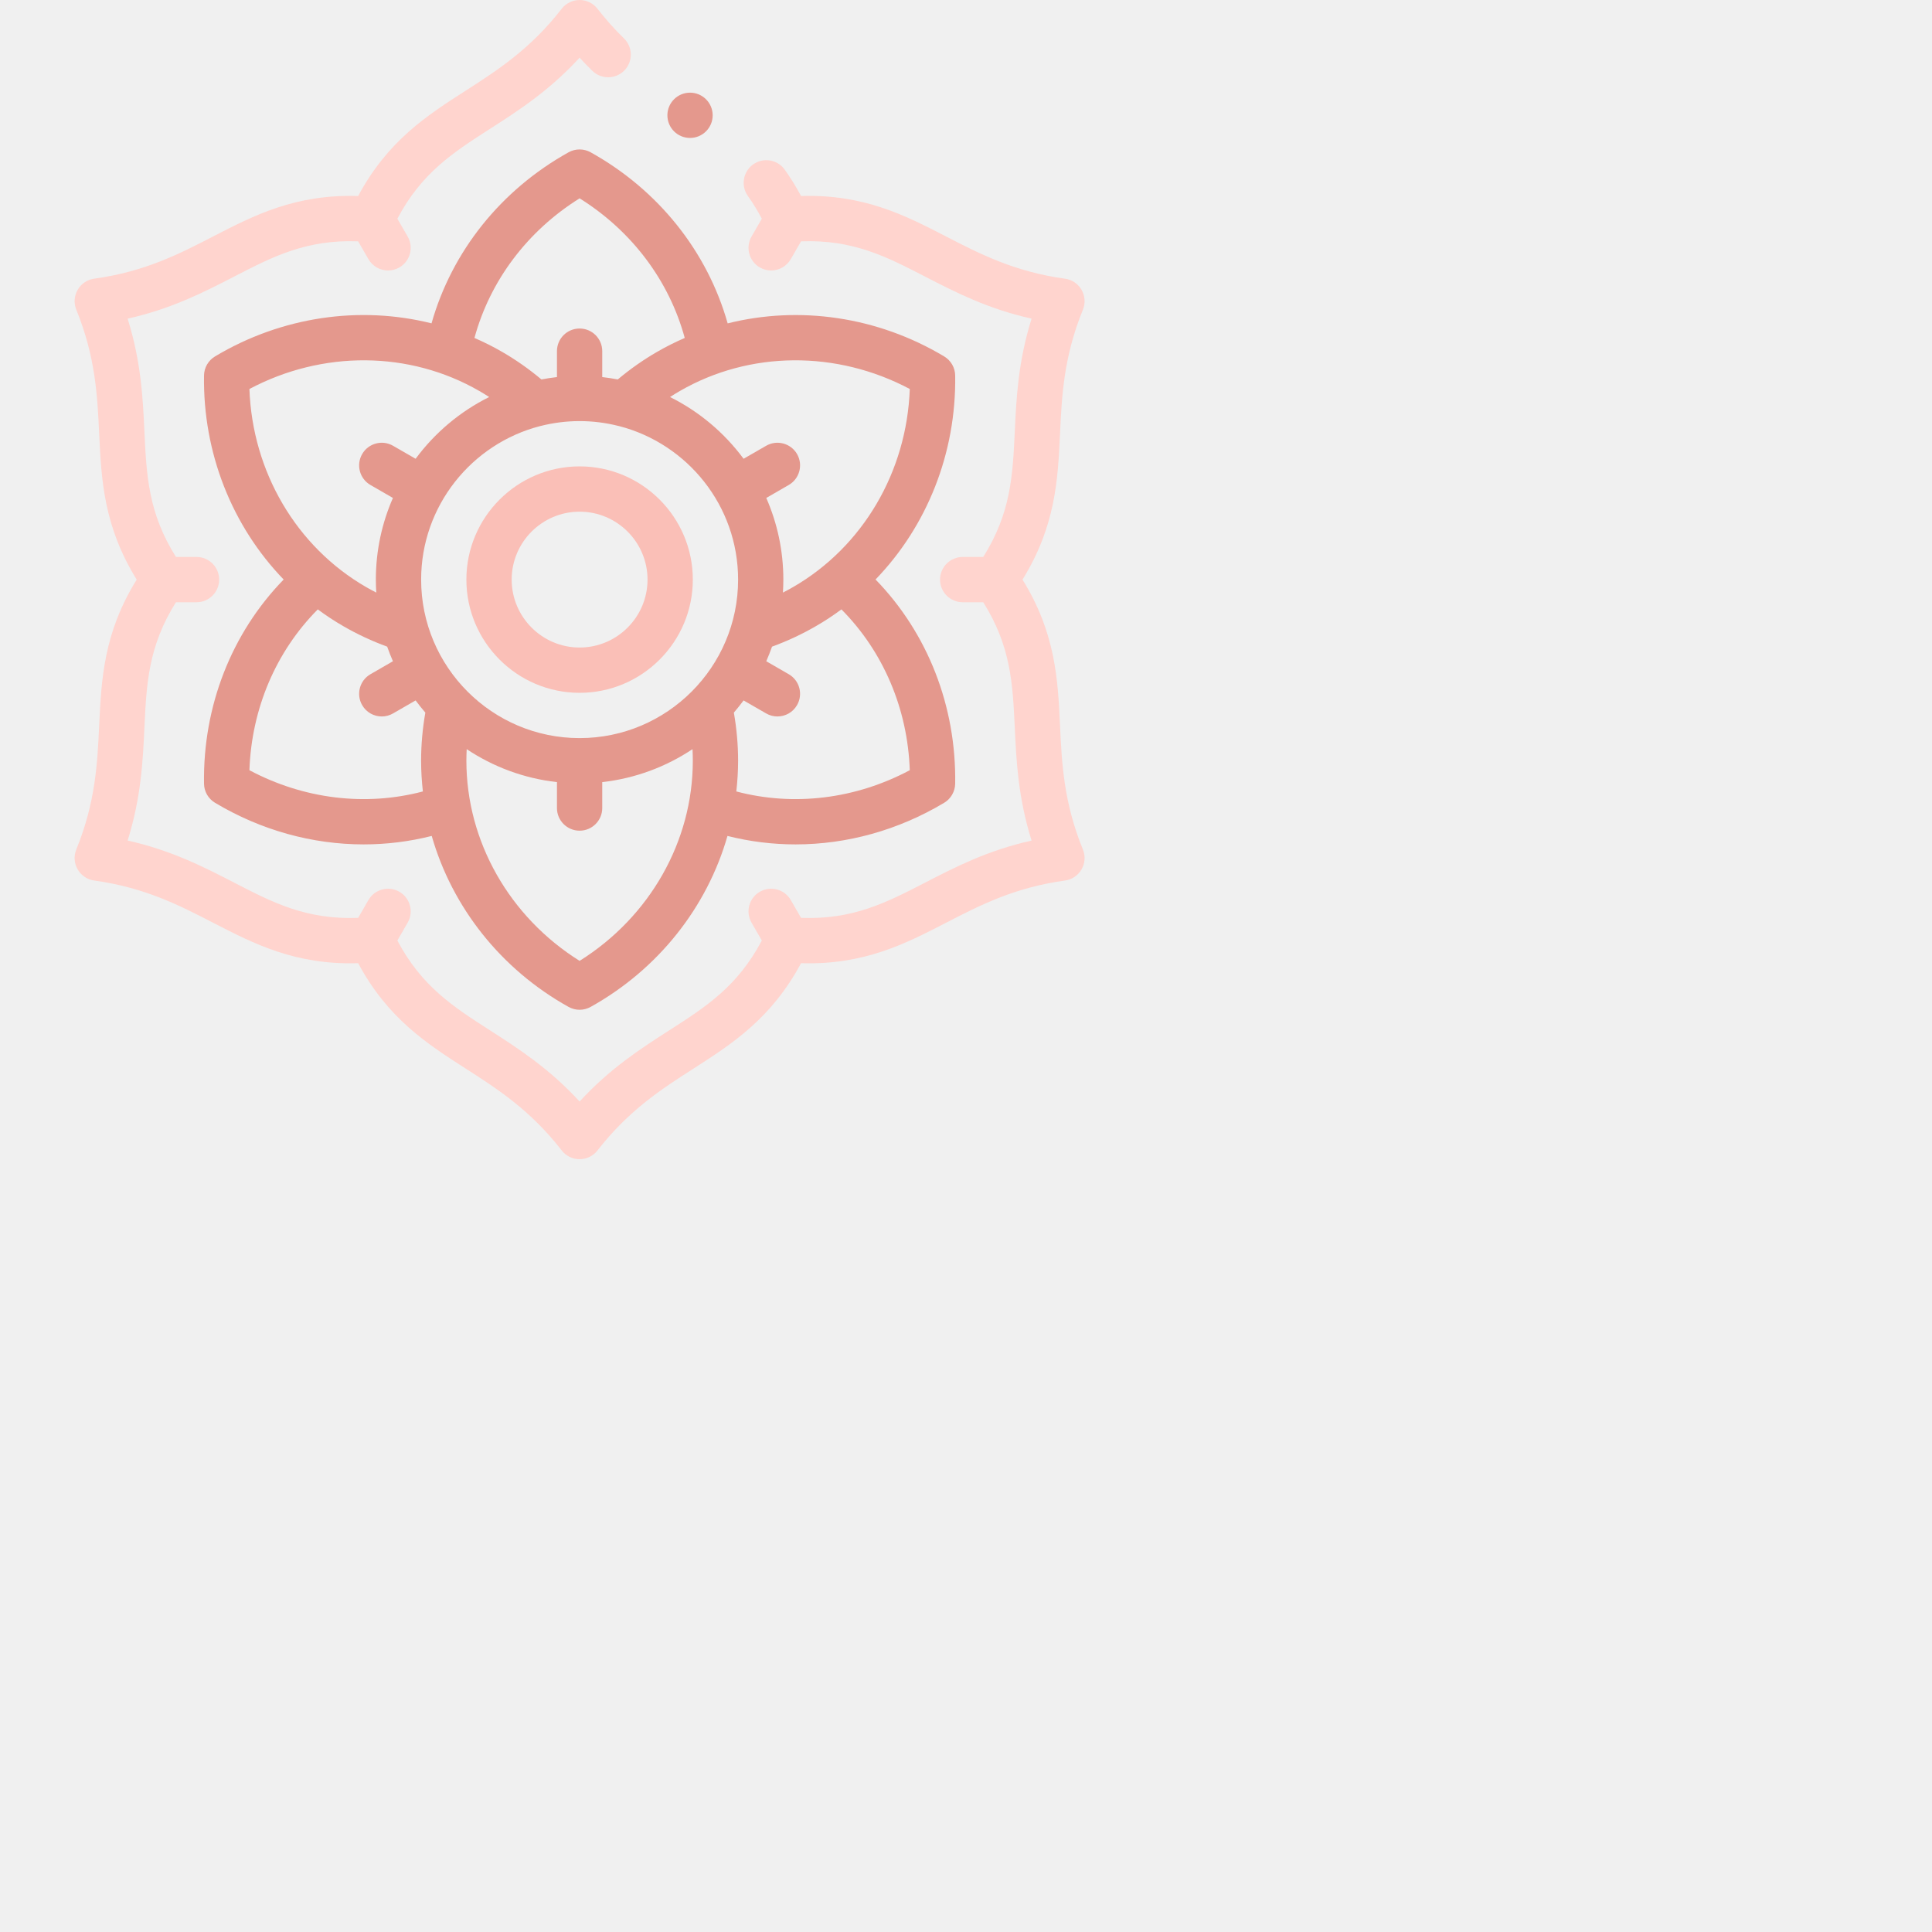
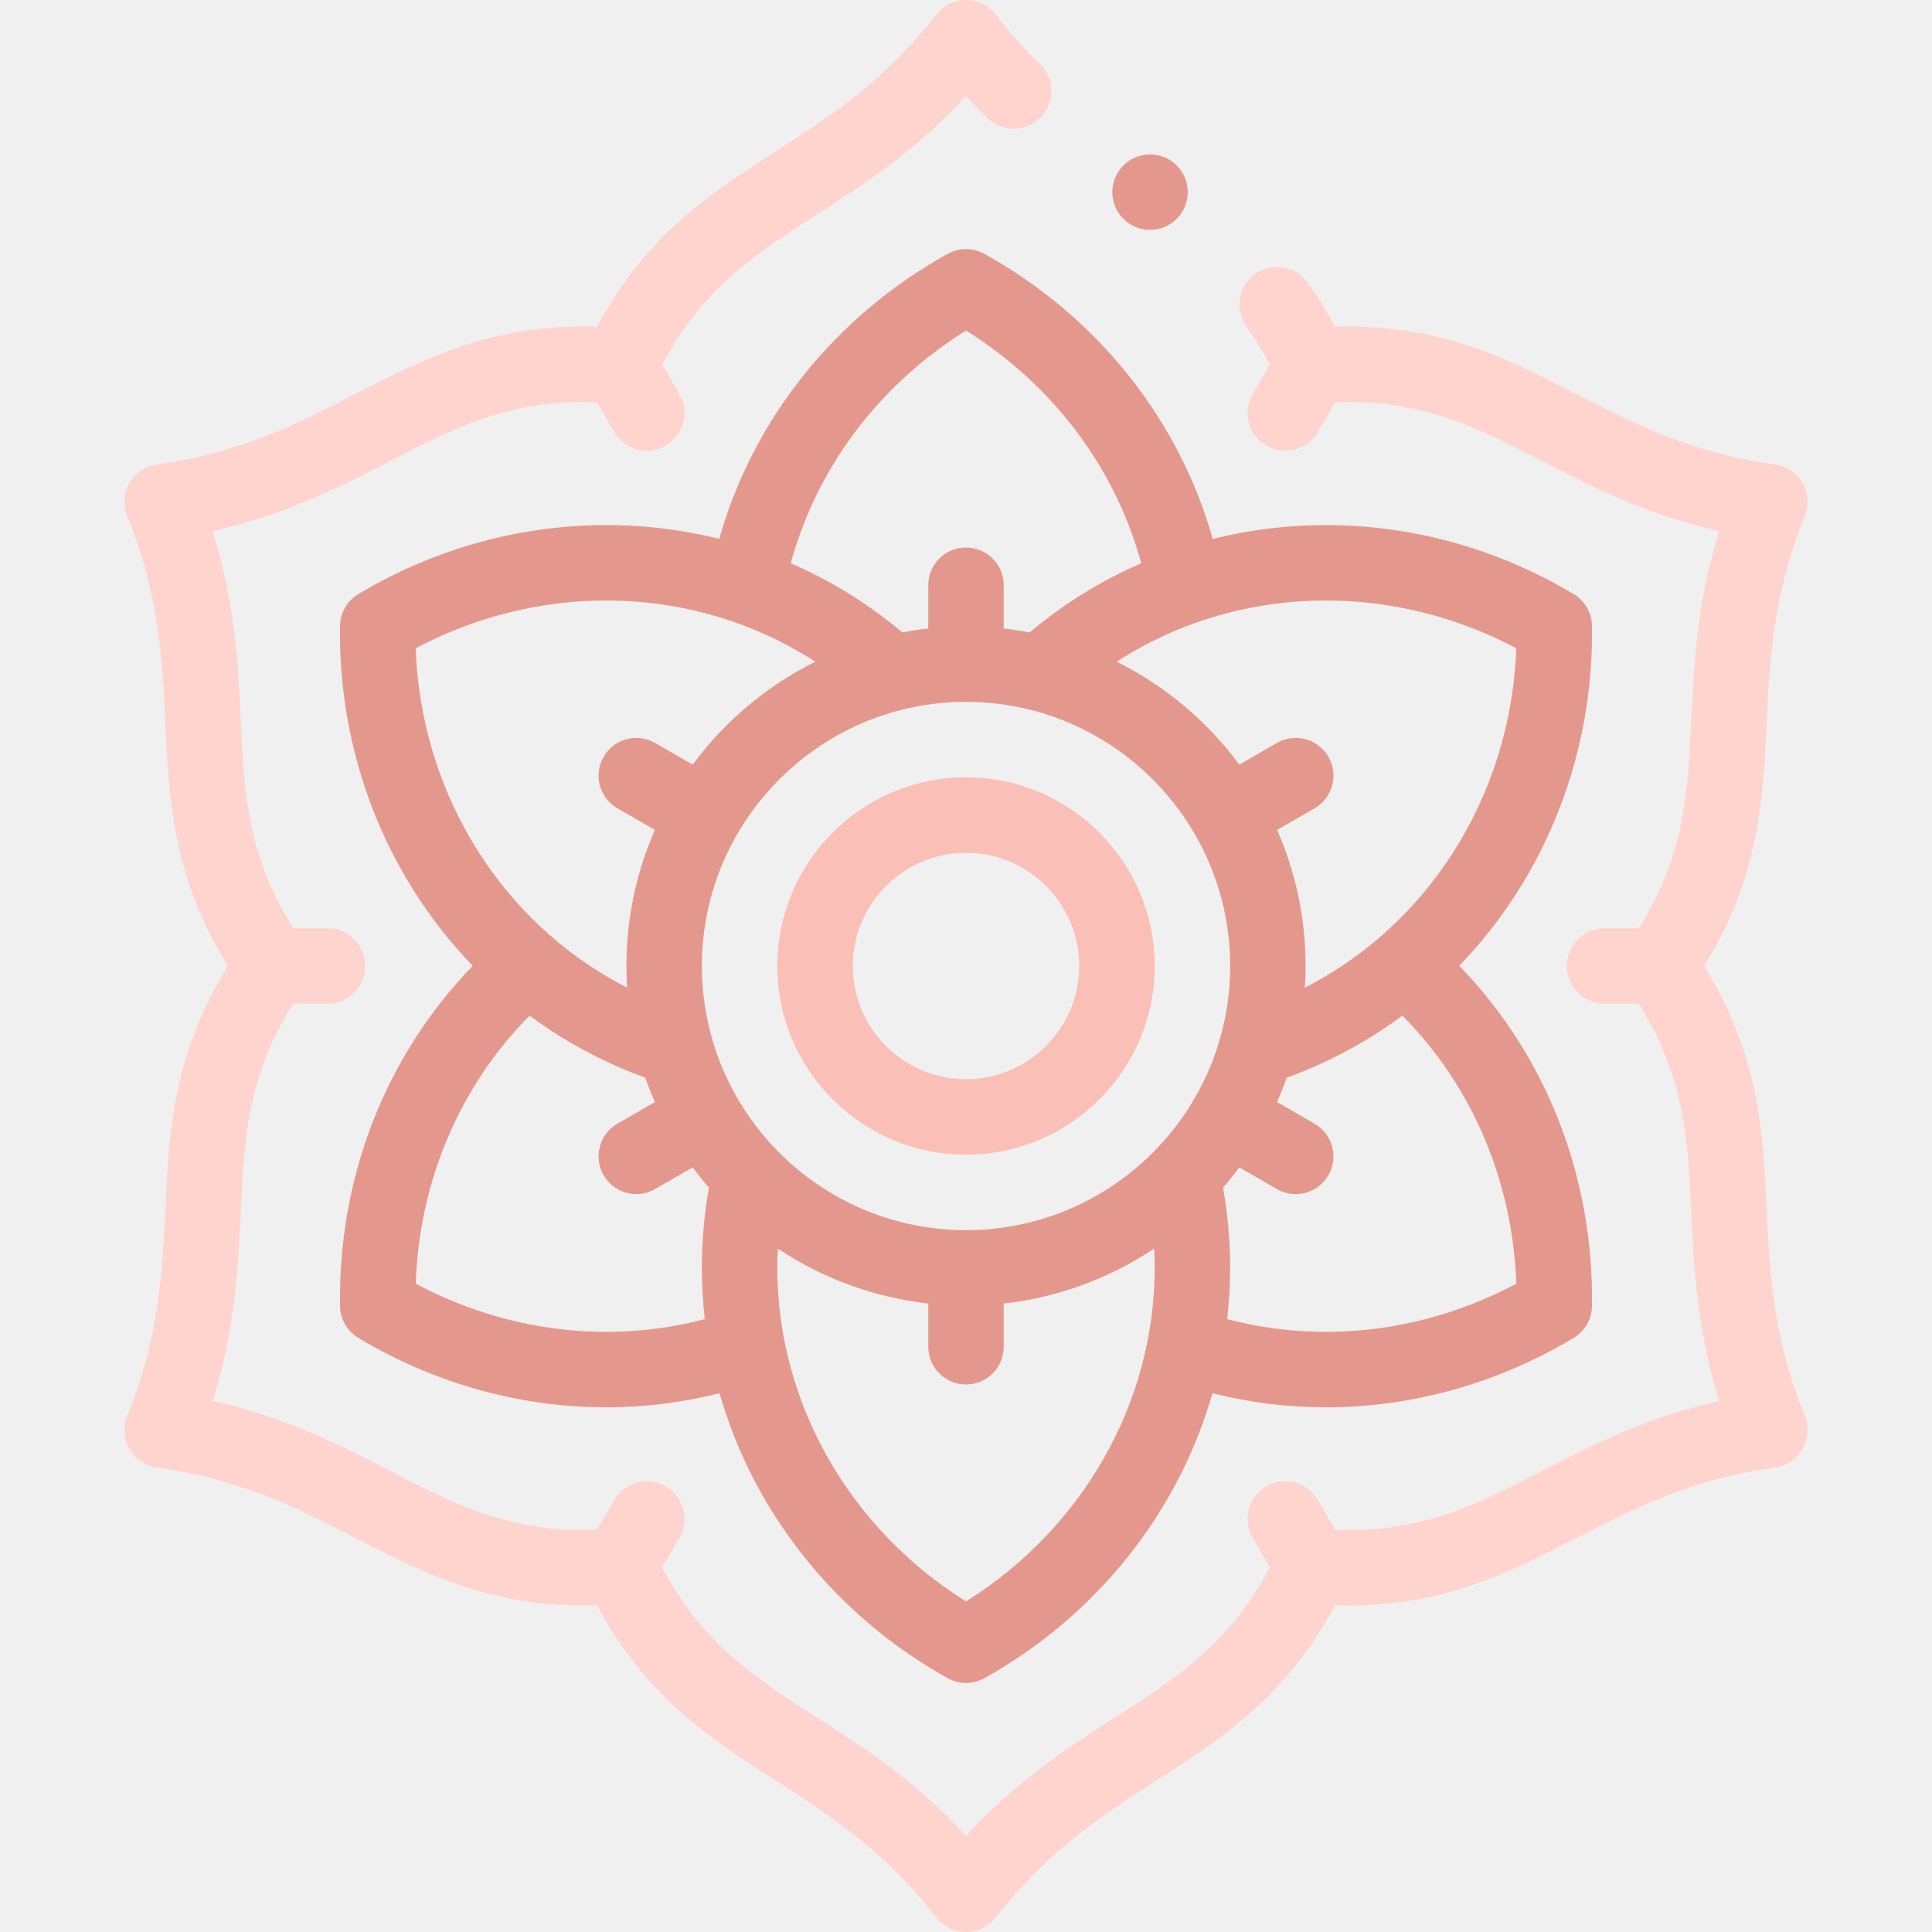
- <svg xmlns="http://www.w3.org/2000/svg" width="50" height="50" viewBox="0 0 50 50" fill="none">
+ <svg xmlns="http://www.w3.org/2000/svg" width="30" height="30" viewBox="0 0 30 30" fill="none">
  <g clip-path="url(#clip0_51252_1448)">
    <path d="M15 17.93C13.385 17.93 12.07 16.615 12.07 15C12.07 13.385 13.385 12.07 15 12.07C16.616 12.07 17.93 13.385 17.93 15C17.93 16.615 16.616 17.93 15 17.93ZM15 13.242C14.031 13.242 13.242 14.031 13.242 15C13.242 15.969 14.031 16.758 15 16.758C15.969 16.758 16.758 15.969 16.758 15C16.758 14.031 15.969 13.242 15 13.242Z" fill="#FABFB7" />
    <path d="M2.567 18.769C2.623 17.594 2.679 16.383 3.538 15C2.68 13.617 2.623 12.406 2.567 11.231C2.521 10.252 2.474 9.24 1.974 8.014C1.906 7.846 1.919 7.657 2.01 7.5C2.1 7.343 2.258 7.237 2.437 7.212C3.749 7.032 4.649 6.567 5.52 6.117C6.565 5.578 7.644 5.021 9.269 5.073C10.037 3.639 11.058 2.984 12.048 2.349C12.872 1.819 13.725 1.272 14.537 0.226C14.648 0.084 14.819 0 15 0C15.181 0 15.352 0.084 15.463 0.227C15.679 0.504 15.903 0.755 16.148 0.994C16.38 1.219 16.385 1.59 16.16 1.822C15.934 2.054 15.563 2.06 15.331 1.834C15.217 1.723 15.107 1.61 15 1.493C14.209 2.354 13.404 2.871 12.68 3.335C11.736 3.941 10.911 4.471 10.284 5.66L10.55 6.121C10.712 6.401 10.616 6.76 10.336 6.921C10.243 6.975 10.143 7 10.043 7C9.841 7 9.644 6.895 9.535 6.707L9.269 6.246C7.926 6.194 7.055 6.644 6.058 7.159C5.293 7.553 4.444 7.992 3.303 8.247C3.653 9.362 3.698 10.317 3.738 11.176C3.791 12.298 3.837 13.277 4.554 14.414H5.086C5.409 14.414 5.672 14.677 5.672 15C5.672 15.324 5.409 15.586 5.086 15.586H4.554C3.837 16.723 3.791 17.702 3.738 18.824C3.698 19.683 3.653 20.638 3.303 21.753C4.444 22.008 5.293 22.447 6.058 22.841C7.055 23.357 7.926 23.806 9.269 23.754L9.535 23.293C9.697 23.013 10.056 22.917 10.336 23.079C10.616 23.241 10.712 23.599 10.55 23.879L10.284 24.34C10.911 25.529 11.736 26.059 12.681 26.665C13.404 27.13 14.209 27.646 15 28.507C15.791 27.646 16.596 27.13 17.32 26.665C18.265 26.059 19.089 25.529 19.716 24.34L19.45 23.879C19.288 23.599 19.384 23.241 19.664 23.079C19.945 22.917 20.303 23.013 20.465 23.293L20.731 23.754C22.074 23.806 22.945 23.357 23.942 22.842C24.707 22.447 25.556 22.008 26.697 21.754C26.347 20.638 26.302 19.683 26.262 18.824C26.209 17.703 26.163 16.724 25.446 15.586H24.914C24.591 15.586 24.328 15.324 24.328 15C24.328 14.677 24.591 14.414 24.914 14.414H25.446C26.163 13.277 26.209 12.298 26.262 11.177C26.302 10.317 26.347 9.362 26.697 8.247C25.556 7.992 24.707 7.553 23.942 7.159C22.945 6.644 22.074 6.194 20.731 6.246L20.465 6.707C20.356 6.895 20.159 7 19.957 7C19.857 7 19.756 6.975 19.664 6.921C19.384 6.76 19.288 6.401 19.45 6.121L19.716 5.66C19.605 5.45 19.486 5.255 19.355 5.072C19.167 4.808 19.229 4.442 19.492 4.254C19.756 4.067 20.122 4.128 20.309 4.391C20.463 4.606 20.602 4.832 20.731 5.073C22.357 5.022 23.435 5.578 24.48 6.118C25.351 6.567 26.251 7.032 27.563 7.213C27.742 7.237 27.9 7.343 27.99 7.5C28.081 7.657 28.094 7.847 28.026 8.014C27.526 9.24 27.479 10.253 27.433 11.231C27.378 12.406 27.32 13.618 26.462 15C27.32 16.383 27.378 17.594 27.433 18.769C27.479 19.748 27.526 20.76 28.026 21.986C28.094 22.154 28.081 22.343 27.99 22.5C27.9 22.657 27.742 22.763 27.563 22.788C26.251 22.968 25.351 23.433 24.48 23.883C23.435 24.422 22.357 24.979 20.731 24.927C19.963 26.361 18.942 27.017 17.953 27.652C17.128 28.181 16.275 28.728 15.463 29.774C15.352 29.917 15.181 30 15 30C14.819 30 14.648 29.917 14.537 29.774C13.725 28.728 12.872 28.181 12.048 27.652C11.058 27.017 10.037 26.361 9.269 24.927C7.644 24.979 6.565 24.422 5.52 23.883C4.649 23.433 3.749 22.968 2.437 22.788C2.258 22.763 2.1 22.657 2.01 22.5C1.919 22.343 1.906 22.154 1.974 21.986C2.474 20.76 2.521 19.748 2.567 18.769Z" fill="#FFD4CE" />
    <path d="M24.435 9.224C24.609 9.328 24.717 9.515 24.72 9.717C24.751 11.727 23.989 13.621 22.659 14.997C24.007 16.383 24.751 18.275 24.72 20.283C24.716 20.485 24.609 20.672 24.435 20.776C23.243 21.489 21.915 21.853 20.588 21.853C19.997 21.853 19.405 21.78 18.827 21.634C18.3 23.475 17.041 25.081 15.285 26.059C15.196 26.108 15.098 26.133 15 26.133C14.902 26.133 14.804 26.108 14.715 26.059C12.959 25.081 11.7 23.475 11.173 21.634C10.595 21.78 10.003 21.853 9.412 21.853C8.086 21.853 6.757 21.489 5.565 20.776C5.391 20.672 5.283 20.485 5.28 20.283C5.249 18.275 5.993 16.383 7.341 14.998C6.01 13.621 5.249 11.727 5.28 9.717C5.283 9.515 5.391 9.328 5.565 9.224C7.29 8.192 9.311 7.904 11.168 8.368C11.695 6.508 12.96 4.918 14.715 3.941C14.892 3.843 15.108 3.843 15.285 3.941C17.04 4.918 18.305 6.508 18.832 8.369C20.689 7.904 22.71 8.192 24.435 9.224ZM17.595 10.119C17.508 10.169 17.424 10.221 17.34 10.275C18.095 10.65 18.747 11.201 19.244 11.873L19.827 11.537C20.107 11.375 20.466 11.471 20.628 11.751C20.789 12.031 20.693 12.39 20.413 12.551L19.831 12.887C20.115 13.535 20.273 14.249 20.273 15C20.273 15.113 20.269 15.225 20.262 15.336C20.351 15.29 20.438 15.243 20.524 15.194C22.332 14.15 23.469 12.207 23.545 10.067C21.654 9.063 19.403 9.075 17.595 10.119ZM16.003 11.023C15.682 10.942 15.346 10.898 15 10.898C14.654 10.898 14.318 10.942 13.996 11.023C13.989 11.025 13.982 11.027 13.975 11.028C12.208 11.485 10.899 13.092 10.899 15C10.899 17.262 12.738 19.102 15 19.102C17.262 19.102 19.102 17.262 19.102 15C19.102 13.092 17.792 11.485 16.025 11.028C16.018 11.027 16.011 11.025 16.003 11.023ZM23.545 19.933C23.49 18.343 22.86 16.862 21.776 15.771C21.564 15.928 21.342 16.075 21.11 16.208C20.75 16.416 20.37 16.593 19.98 16.735C19.935 16.863 19.885 16.989 19.831 17.113L20.413 17.449C20.693 17.61 20.789 17.969 20.627 18.249C20.519 18.437 20.322 18.542 20.119 18.542C20.02 18.542 19.919 18.517 19.827 18.463L19.244 18.127C19.164 18.235 19.08 18.34 18.992 18.442C19.064 18.852 19.102 19.27 19.102 19.687C19.102 19.955 19.085 20.22 19.056 20.483C20.543 20.875 22.14 20.681 23.545 19.933ZM15 24.867C16.815 23.731 17.93 21.775 17.93 19.688C17.93 19.587 17.927 19.488 17.922 19.388C17.238 19.844 16.443 20.145 15.586 20.241V20.912C15.586 21.236 15.324 21.498 15 21.498C14.676 21.498 14.414 21.236 14.414 20.912V20.241C13.557 20.145 12.762 19.844 12.078 19.388C12.073 19.488 12.07 19.587 12.07 19.687C12.07 21.775 13.185 23.731 15 24.867ZM10.944 20.483C10.915 20.22 10.898 19.955 10.898 19.688C10.898 19.27 10.936 18.852 11.008 18.442C10.92 18.34 10.836 18.235 10.756 18.127L10.173 18.463C10.081 18.517 9.98 18.542 9.881 18.542C9.678 18.542 9.481 18.437 9.373 18.249C9.211 17.969 9.307 17.61 9.587 17.449L10.169 17.113C10.115 16.989 10.065 16.863 10.02 16.735C9.63 16.593 9.25 16.416 8.89 16.208C8.658 16.075 8.436 15.928 8.224 15.771C7.14 16.862 6.51 18.343 6.455 19.933C7.86 20.681 9.457 20.875 10.944 20.483ZM6.455 10.067C6.531 12.207 7.668 14.15 9.476 15.194C9.562 15.243 9.649 15.29 9.738 15.336C9.731 15.225 9.727 15.113 9.727 15C9.727 14.249 9.885 13.535 10.169 12.887L9.587 12.551C9.307 12.39 9.211 12.031 9.373 11.751C9.534 11.471 9.893 11.375 10.173 11.537L10.756 11.873C11.253 11.201 11.905 10.65 12.66 10.275C12.576 10.221 12.492 10.169 12.405 10.119C10.597 9.075 8.346 9.063 6.455 10.067ZM15 5.133C13.65 5.976 12.683 7.262 12.279 8.746C12.522 8.852 12.76 8.97 12.991 9.104C13.352 9.312 13.694 9.553 14.012 9.82C14.144 9.795 14.278 9.774 14.414 9.759V9.088C14.414 8.764 14.676 8.502 15 8.502C15.324 8.502 15.586 8.764 15.586 9.088V9.759C15.722 9.774 15.855 9.795 15.988 9.82C16.306 9.553 16.648 9.312 17.009 9.104C17.24 8.97 17.478 8.852 17.721 8.746C17.317 7.262 16.35 5.976 15 5.133Z" fill="#E4988D" />
    <path d="M17.858 3.57C17.534 3.57 17.272 3.308 17.272 2.984C17.272 2.661 17.534 2.398 17.858 2.398H17.858C18.181 2.398 18.444 2.661 18.444 2.984C18.444 3.308 18.181 3.57 17.858 3.57Z" fill="#E4988D" />
  </g>
  <defs>
    <clipPath id="clip0_51252_1448">
-       <rect width="50" height="50" fill="white" transform="matrix(-1 0 0 1 50 0)" />
+       <rect width="30" height="30" fill="white" transform="matrix(-1 0 0 1 30 0)" />
    </clipPath>
  </defs>
</svg>
